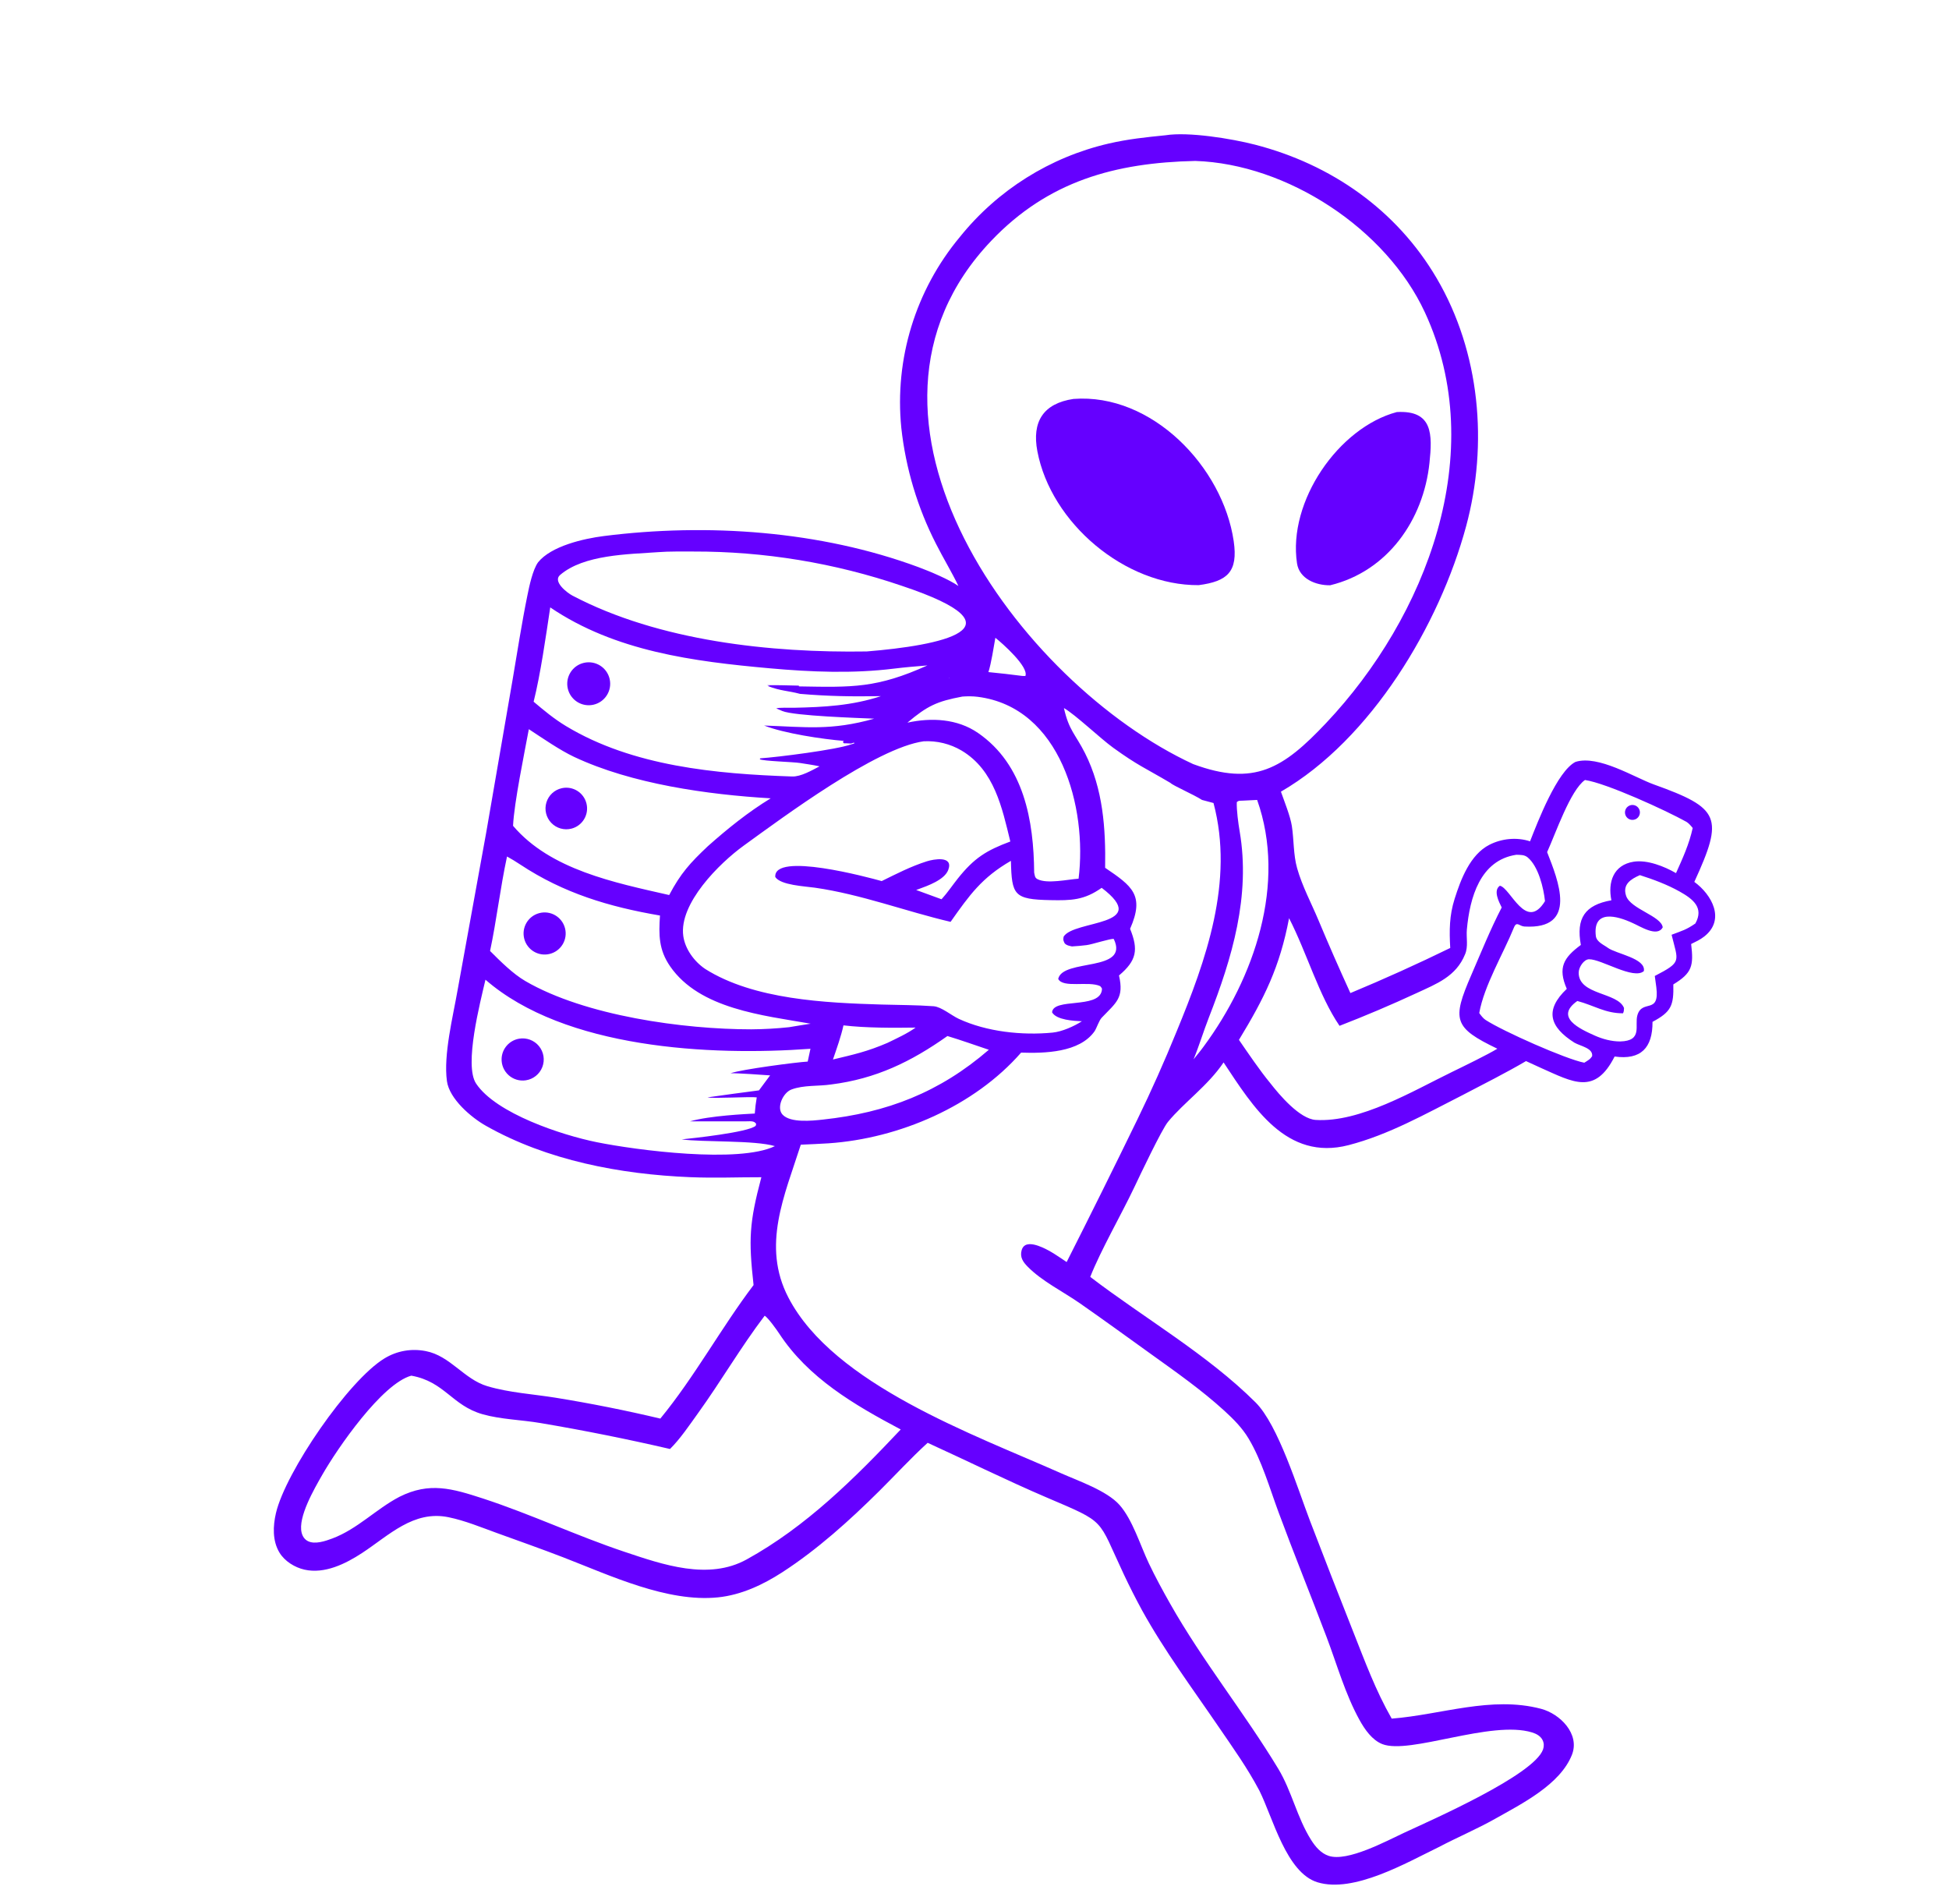
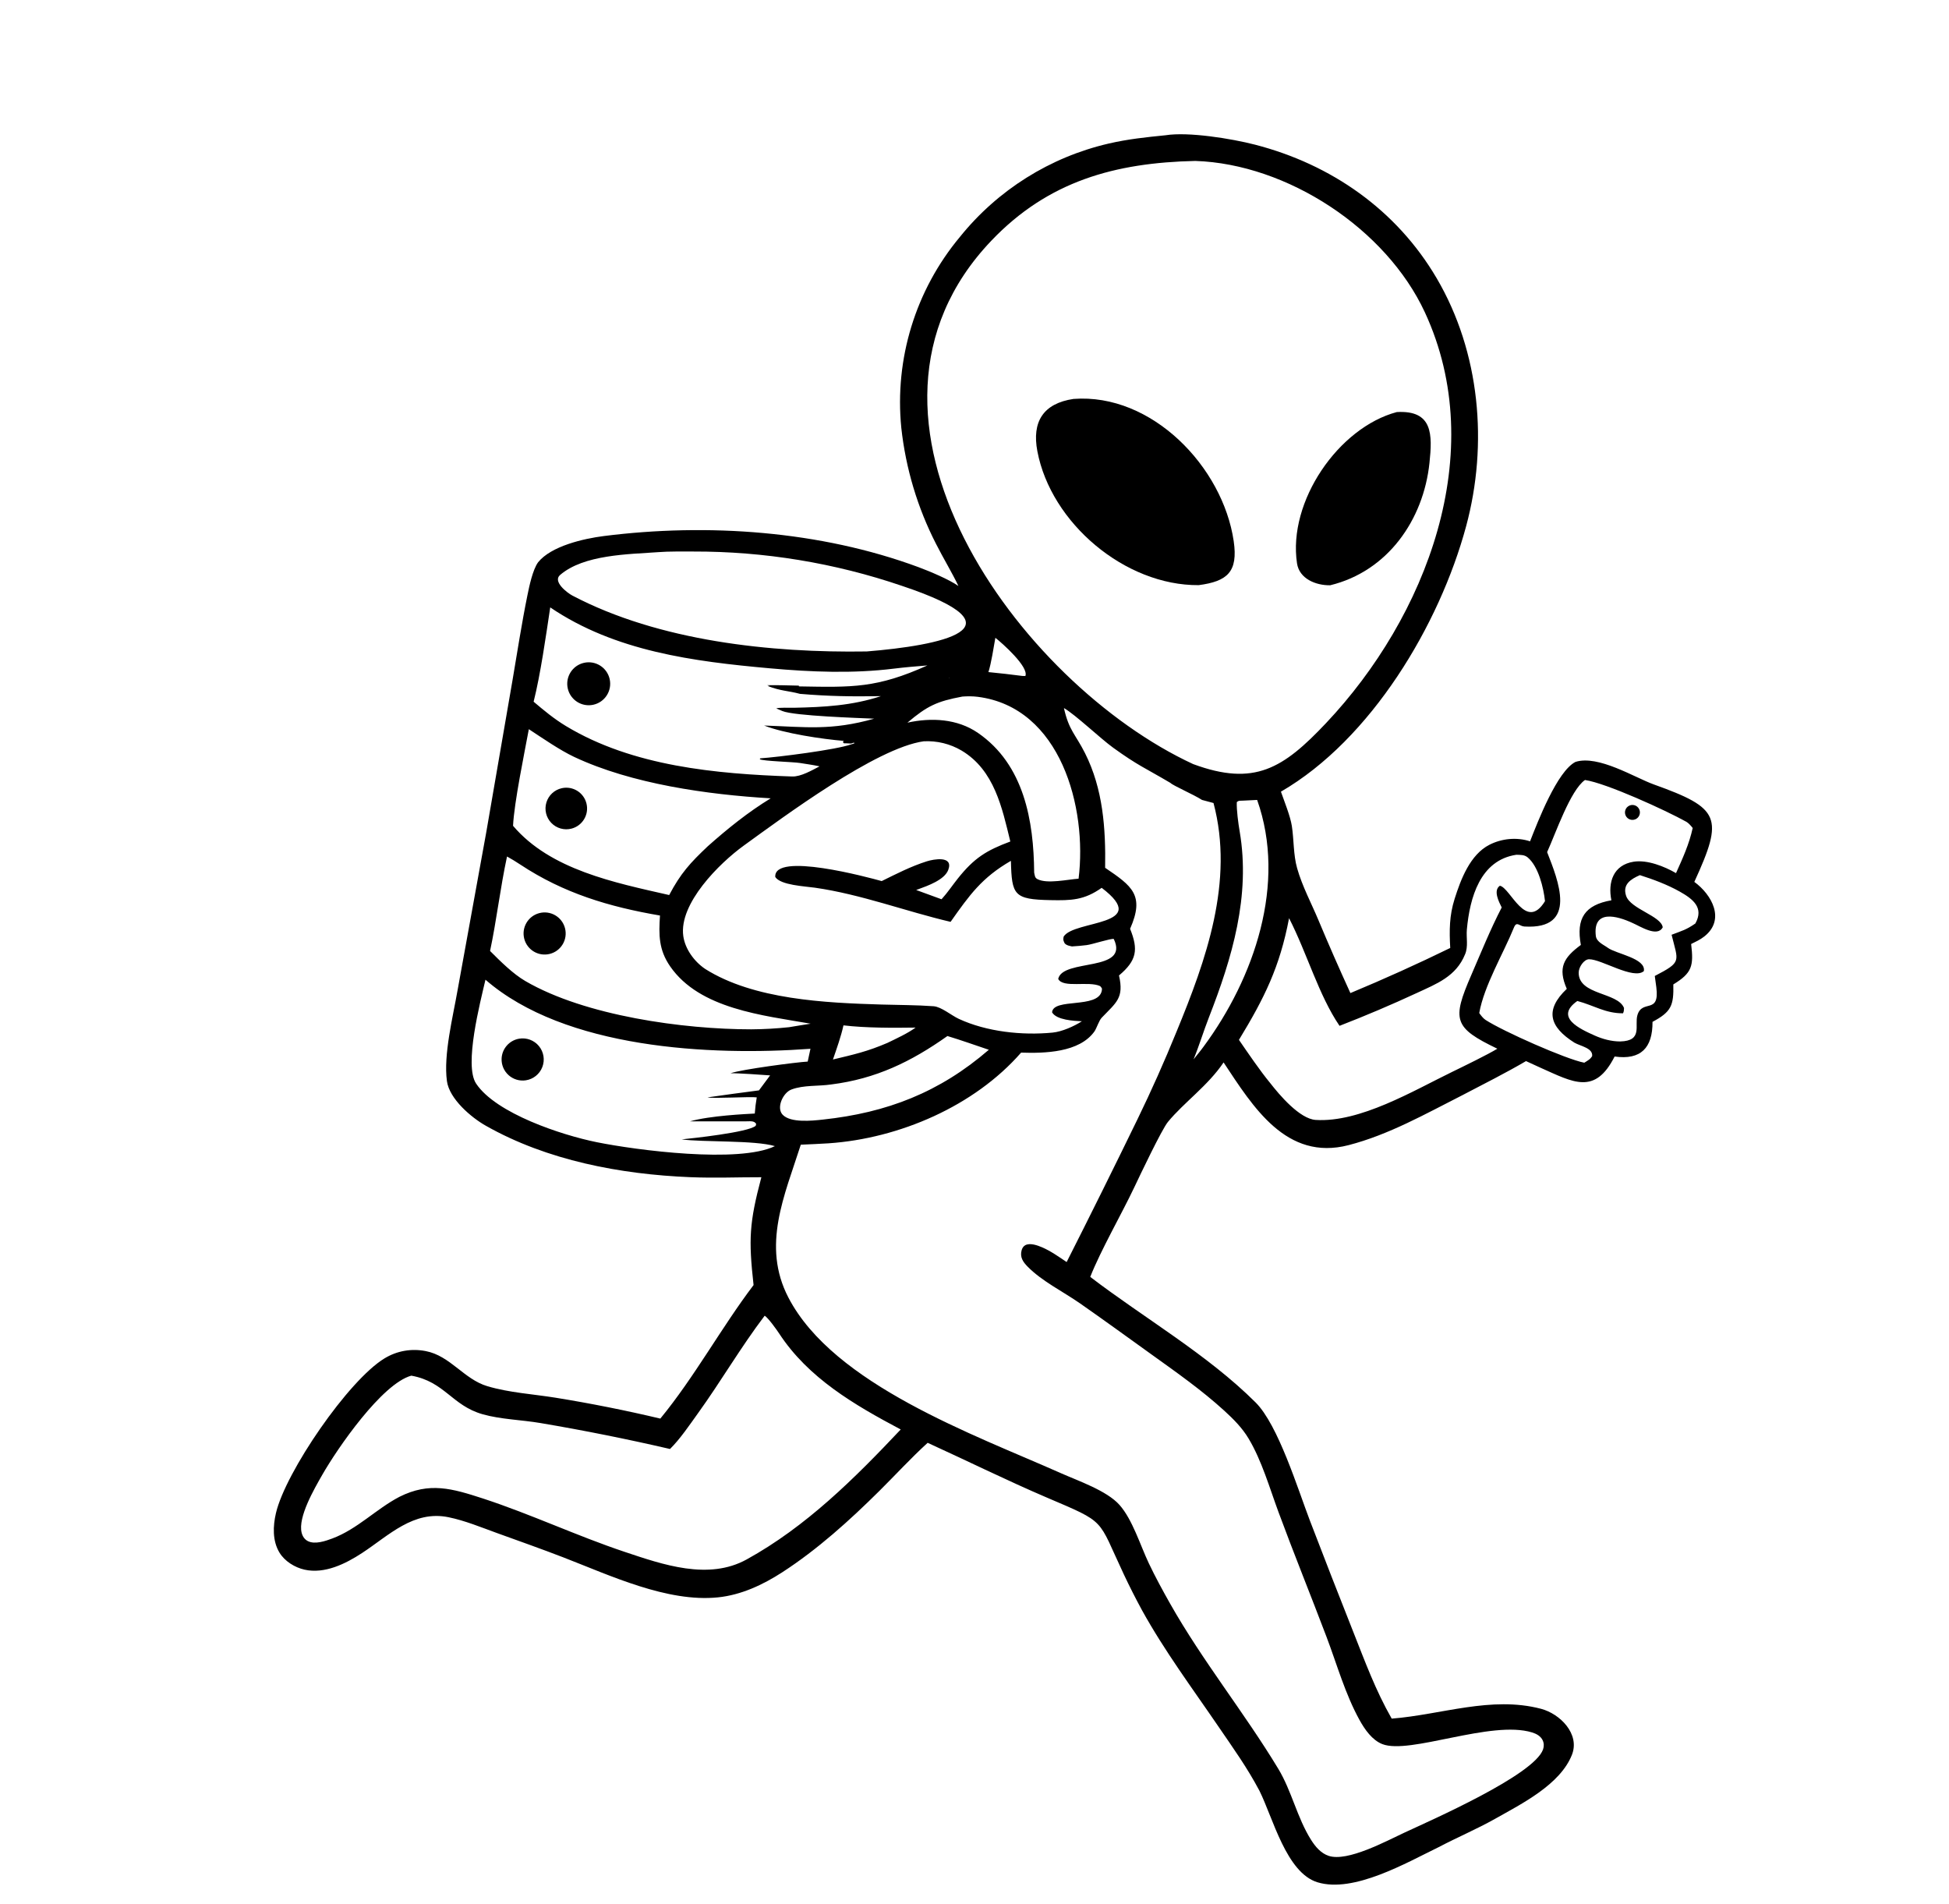
<svg xmlns="http://www.w3.org/2000/svg" width="510" height="498" viewBox="0 0 510 498" fill="none">
-   <path d="M304.99 35.389C310.965 34.436 322.252 36.267 328.361 37.84C348.307 42.978 365.434 54.897 375.95 72.814C387.305 92.162 389.441 116.202 383.647 137.679C376.676 163.518 358.788 193.441 335.183 207.136C336.086 209.713 337.637 213.529 338.039 216.107C338.599 219.695 338.411 223.62 339.429 227.189C340.788 231.954 343.119 236.251 345.005 240.76C347.709 247.226 350.45 253.459 353.363 259.831C362.187 256.159 370.9 252.224 379.487 248.03C379.231 243.441 379.239 239.59 380.637 235.167C382.244 230.084 384.687 223.611 389.738 221.03C392.988 219.37 396.928 218.996 400.373 220.126C402.403 214.958 407.451 201.816 412.252 199.35C418.214 197.449 427.785 203.458 432.715 205.228C450.111 211.472 451.122 213.799 443.359 230.741C447.956 234.09 451.561 240.626 445.957 245.03C444.895 245.864 443.732 246.399 442.527 246.994C443.211 252.718 442.787 254.568 437.863 257.565C437.995 263.087 437.329 264.74 432.418 267.361C432.457 274.148 429.387 277.402 422.501 276.431C417.35 286.592 411.689 283.178 403.231 279.421C401.933 278.845 400.609 278.222 399.318 277.628C394.154 280.66 387.995 283.764 382.605 286.579C372.987 291.457 363.407 296.894 352.898 299.615C336.55 303.848 327.85 289.529 320.179 277.976C316.098 284.058 309.743 288.503 305.612 293.547C303.985 295.533 298.26 307.588 296.799 310.675C293.516 317.609 288.032 327.118 285.287 334.092C299.292 344.8 315.994 354.411 328.558 366.942C334.471 372.84 339.581 389.533 342.77 397.869C346.492 407.578 350.268 417.265 354.098 426.93C357.242 434.857 359.936 442.25 364.172 449.666C377.176 448.644 390.2 443.679 403.216 447.088C408.258 448.409 413.466 453.695 411.337 459.117C408.276 466.915 398.238 471.924 391.276 475.85C386.458 478.566 381.33 480.727 376.438 483.3C367.962 487.417 354.235 495.366 344.772 492.492C336.585 490.007 333.108 475.63 329.546 468.51C326.298 462.396 322.811 457.569 318.928 451.88C312.063 441.822 304.737 431.987 298.841 421.323C297.146 418.208 295.543 415.043 294.034 411.834C287.074 397.063 289.729 398.579 273.857 391.797C263.716 387.463 252.839 382.102 242.742 377.501C238.348 381.505 234.324 385.906 230.104 390.092C222.335 397.798 213.891 405.426 204.679 411.387C199.629 414.655 193.929 417.32 187.879 417.938C174.587 419.298 159.626 412.192 147.429 407.484C141.661 405.258 135.836 403.204 130.022 401.102C125.894 399.609 121.665 397.851 117.357 396.969C108.189 395.092 101.777 401.726 94.744 406.334C90.445 409.151 84.96 411.877 79.669 410.686C77.126 410.113 74.497 408.485 73.131 406.229C71.261 403.142 71.415 399.267 72.212 395.872C74.737 385.119 91.172 361.125 100.626 355.404C103.903 353.422 107.637 352.775 111.402 353.502C117.852 354.749 121.385 360.856 127.515 362.683C133.287 364.404 139.513 364.751 145.447 365.712C154.624 367.199 163.743 369.018 172.788 371.165C181.758 360.256 188.776 347.322 197.188 336.227C195.86 324.222 196.057 319.961 199.229 308.015C192.85 308.002 187.206 308.268 180.603 307.999C162.364 307.256 143.169 303.628 127.146 294.551C123.337 292.418 117.592 287.539 116.951 282.873C116.007 276.004 118.515 266.05 119.723 259.143L127.242 217.753L134.117 177.933C135.374 170.561 136.516 163.097 138.006 155.781C138.506 153.326 139.379 149.122 140.793 147.133C144.218 142.865 152.714 140.923 158.019 140.251C185.107 136.825 214.636 138.869 240.338 148.389C243.326 149.496 248.395 151.633 250.792 153.322C249.133 149.822 246.75 145.914 244.946 142.326C240.086 132.839 237.003 122.543 235.847 111.946C234.045 93.904 239.576 75.894 251.194 61.973C261.067 49.71 274.768 41.114 290.105 37.561C295.213 36.385 299.787 35.913 304.99 35.389ZM289.183 227.053C296.243 231.84 299.593 234.215 295.713 243.015C297.924 248.485 297.451 251.318 292.811 255.225C294.164 261.15 292.103 262.281 288.283 266.282C287.583 267.015 287.011 268.889 286.425 269.814C282.465 275.448 273.249 275.607 267.195 275.41C254.945 289.431 235.302 297.87 216.843 299.139C214.413 299.284 211.981 299.404 209.548 299.498C205.3 312.814 199.233 325.91 206.311 339.514C218.171 362.308 255.049 375.407 277.492 385.397C282.123 387.459 289.627 390.01 292.952 393.764C296.348 397.599 298.375 404.306 300.61 409.016C302.307 412.59 304.222 416.103 306.167 419.546C314.675 434.598 325.554 448.013 334.476 462.767C338.021 468.628 339.415 475.598 343.057 481.368C344.18 483.148 345.61 484.879 347.666 485.568C352.595 487.222 362.825 481.664 367.468 479.509C374.48 476.241 401.424 464.454 403.774 457.721C404.05 456.929 404.034 456.084 403.67 455.322C403.148 454.228 402.036 453.632 400.925 453.287C390.229 449.971 368.89 459.151 361.706 456.329C359.04 455.282 357.11 452.485 355.769 450.06C352.005 443.252 349.877 435.572 347.132 428.323C343.003 417.418 338.605 406.605 334.563 395.67C332.214 389.319 330.202 382.221 326.723 376.388C325.054 373.59 322.737 371.265 320.344 369.083C314.445 363.705 307.873 359.086 301.4 354.439C295.151 349.952 288.924 345.423 282.615 341.022C278.204 337.945 272.716 335.267 268.94 331.447C267.692 330.184 266.828 328.934 267.337 327.102C267.481 326.585 267.789 326.074 268.272 325.808C269.523 325.118 271.491 325.838 272.678 326.347C274.976 327.333 277.043 328.818 279.113 330.204C285.388 317.802 291.566 305.351 297.646 292.852C301.294 285.35 304.693 277.73 307.837 270.003C315.596 251.185 322.995 230.62 317.541 210.102C314.532 209.297 317.541 210.102 314.532 209.297C312.275 207.845 307.01 205.589 306.258 204.837C299.516 200.858 297.737 200.294 291.303 195.646C287.881 193.175 281.483 187.048 278.401 185.257C279.705 191.133 281.392 192.043 283.921 197.063C288.64 206.434 289.351 216.76 289.183 227.053ZM283.104 267.207C281.031 267.117 276.442 266.891 275.297 264.864C275.628 261.018 287.307 263.995 288.297 259.267C288.458 258.493 288.288 258.541 287.888 258.014C284.896 256.589 278.165 258.621 276.902 256.126C278.083 250.708 295.633 254.436 291.444 245.68C290.738 245.471 285.741 247.126 284.316 247.284C283.019 247.428 281.883 247.56 280.496 247.626C279.694 247.428 279.142 247.396 278.588 246.803C278.213 245.973 278.168 246.001 278.324 245.062C281.035 240.648 301.562 242.407 288.279 232.293C283.683 235.541 280.314 235.621 274.898 235.515C265.285 235.328 264.749 234.217 264.528 225.233C256.9 229.636 253.684 234.193 248.742 241.196C237.078 238.471 225.346 233.992 213.242 232.26C210.521 231.871 204.308 231.61 202.872 229.471C202.349 222.815 227.225 229.564 230.717 230.528C234.612 228.616 238.325 226.689 242.547 225.35C244.218 224.821 249.573 223.771 248.133 227.603C247.153 230.211 242.8 231.744 240.264 232.67C240.088 232.735 239.91 232.798 239.731 232.857C241.936 233.682 244.147 234.49 246.364 235.281L246.512 235.124C247.796 233.735 249.407 231.398 250.628 229.868C254.924 224.479 258.108 222.51 264.373 220.174C262.234 211.414 260.222 201.515 251.622 196.381C248.63 194.617 245.186 193.773 241.718 193.953C229.271 195.666 204.947 213.787 194.639 221.235C188.274 225.833 177.609 236.391 178.799 244.916C179.271 248.299 181.649 251.575 184.524 253.515C197.253 261.565 216.057 262.397 230.704 262.832C235.363 262.97 239.719 262.945 244.293 263.274C246.315 263.42 248.946 265.675 250.888 266.577C258.181 269.961 267.463 270.947 275.417 270.174C277.928 269.93 281.038 268.523 283.104 267.207ZM104.516 391.634C112.383 387.682 118.337 389.459 126.405 392.081C138.908 396.169 150.961 401.855 163.412 406.019C173.477 409.386 185.364 413.538 195.375 408.02C210.948 399.435 223.615 386.825 235.694 374.01C223.545 367.573 211.513 360.553 203.892 348.913C203.232 347.906 200.991 344.774 200.095 344.246C193.851 352.461 188.674 361.4 182.644 369.766C180.441 372.823 177.987 376.489 175.322 379.118C164.11 376.52 152.822 374.258 141.475 372.338C136.534 371.489 131.067 371.384 126.298 370.032C118.256 367.754 116.363 361.493 107.626 359.931C99.951 362.035 88.312 378.893 84.291 385.944C82.229 389.561 77.924 396.939 78.929 401.017C79.16 401.955 79.678 402.77 80.556 403.218C82.397 404.158 85.139 403.212 86.953 402.534C93.537 400.072 98.392 394.838 104.516 391.634ZM202.771 299.875C197.486 298.292 183.886 298.88 178.382 298.111C180.962 297.846 195.768 296.289 197.744 294.556L197.872 294.062C197.315 293.161 196.327 293.398 194.823 293.398C191.814 293.398 194.071 293.398 180.531 293.398C185.796 291.894 195.337 291.468 197.505 291.35C197.622 289.76 197.757 288.694 198.021 287.121C196.462 286.875 186.603 287.485 185.151 287.121C187.238 286.797 196.505 285.553 198.6 285.289C199.562 283.975 200.533 282.667 201.515 281.368C199.94 281.252 192.749 280.741 191.169 280.81C194.108 279.781 208.426 277.916 211.354 277.752L212.074 274.406C185.883 276.327 147.809 274.405 127.032 256.332C125.657 262.283 121.376 278.689 124.579 283.503C129.796 291.346 147.035 297.002 156.129 298.842C166.65 300.97 193.359 304.433 202.771 299.875ZM312.768 42.108C291.843 42.573 274.303 47.345 259.396 62.988C215.407 109.147 266.886 178.952 312.212 199.918C328.277 205.853 335.809 201.036 346.99 189.196C373.204 161.437 389.876 118.465 372.852 81.725C362.729 59.875 336.863 42.89 312.768 42.108ZM139.635 183.597C142.308 185.854 144.944 188.067 148.119 189.982C165.556 200.498 187.372 202.491 207.305 203.163C209.563 203.239 212.497 201.522 214.457 200.509C212.726 200.121 210.844 199.886 209.387 199.639C207.61 199.338 199.615 199.155 198.804 198.642L198.959 198.41C203.326 198.129 218.98 196.157 222.742 194.751C223.169 194.661 223.236 194.604 223.642 194.43C223.19 194.053 221.745 193.973 221.026 193.868C215.158 193.4 205.145 191.876 199.953 189.831C210.832 190.203 217.483 191.224 228.752 188.034C224.841 187.861 207.817 187.325 204.709 186.031L203.133 185.358C203.691 185.071 206.857 185.202 207.71 185.183C215.609 185.012 222.935 184.635 230.525 182.139C222.952 182.27 216.863 182.178 209.345 181.546C206.134 180.685 204.381 180.841 200.871 179.478C203.49 179.433 206.511 179.536 209.137 179.592C223.088 179.839 229.401 180.082 242.678 174.106C239.766 174.34 236.805 174.583 233.906 174.943C223.163 176.276 212.182 175.827 201.407 174.856C181.467 173.061 160.963 170.433 143.981 158.922C142.85 166.413 141.447 176.41 139.635 183.597ZM414.748 204.081C410.925 206.745 407.08 218.04 404.839 222.949C407.665 230.202 413.121 243.269 398.882 242.416C397.565 242.337 396.869 240.903 396.147 242.703C393.382 249.509 388.346 257.885 387.079 265.055C387.511 265.667 388.098 266.446 388.716 266.847C393.324 269.843 409.784 277.142 414.568 278.053C415.445 277.488 416.101 277.191 416.624 276.319C416.855 274.216 413.604 273.732 411.983 272.809C405.484 268.698 404.099 264.312 409.984 258.725C407.577 253.173 409.152 250.57 413.665 247.239C412.381 240.244 414.715 236.78 421.658 235.553C420.685 230.818 422.18 226.305 427.47 225.464C431.032 224.898 435.516 226.683 438.566 228.447C440.323 224.535 442.013 220.867 442.933 216.638C442.531 216.133 441.851 215.341 441.311 215.038C435.915 212.019 420.311 204.897 414.748 204.081ZM424.707 265.123C420.059 265.145 417.177 263.081 412.745 261.9C406.696 266.155 413.403 269.208 417.342 270.965C419.383 271.876 421.727 272.495 423.961 272.489C429.96 272.346 427.663 268.319 428.469 265.598C429.729 261.345 434.323 265.531 433.417 258.332L433.013 255.357C440.189 251.628 439.146 251.655 437.411 244.574C440.208 243.498 441.154 243.326 443.625 241.628C445.933 237.505 443.024 235.226 439.496 233.253C436.253 231.44 432.648 230.096 429.111 228.972C426.658 230.045 424.523 231.441 425.51 234.392C426.664 237.842 434.678 239.641 435.091 242.624C433.691 245.335 429.138 242.323 427.224 241.509C423.102 239.588 416.752 237.851 417.586 244.903C417.771 246.473 419.742 247.247 420.694 247.965C422.816 249.567 430.765 250.718 430.15 254.082C427.487 256.445 419.038 250.933 415.803 250.983C414.479 251.004 413.103 253.029 413.097 254.482C413.072 260.412 423.32 259.556 424.965 263.744C424.918 264.414 424.956 264.513 424.707 265.123ZM251.833 182.25C245.157 183.502 242.654 184.686 237.448 189.076C243.715 187.709 250.495 188.039 255.901 191.757C267.981 200.064 270.505 214.793 270.613 228.304C270.795 229.097 270.751 229.656 271.507 230.038C274.043 231.322 279.414 230.092 282.235 229.903C284.545 211.333 277.561 185.073 255.846 182.316C254.553 182.152 253.132 182.151 251.833 182.25ZM239.585 268.86C233.716 268.948 226.535 268.971 220.712 268.278C220.084 271.166 218.924 274.395 217.959 277.212C223.49 275.888 226.945 275.131 232.21 272.868C234.597 271.712 237.475 270.398 239.585 268.86ZM215.298 292.934C232.101 291.134 245.863 285.807 258.751 274.665C255.27 273.5 251.413 272.119 247.916 271.07C238.401 277.803 229.214 282.26 217.509 283.739C214.097 284.246 210.348 283.85 207.096 285.062C204.904 285.879 203.081 289.815 204.776 291.636C206.842 293.857 212.556 293.234 215.298 292.934ZM312.322 277.171C313.138 276.146 314.174 274.911 314.924 273.869C328.205 255.912 336.728 231.182 328.96 209.297L325.418 209.474C324.476 209.541 324.179 209.38 323.636 209.875C323.551 211.922 324.024 215.414 324.387 217.532C327.274 234.412 322.404 250.661 316.328 266.225C314.925 269.819 313.784 273.623 312.322 277.171ZM134.251 216.067C144.038 227.592 160.846 230.935 175.108 234.182C178.105 228.49 180.63 225.742 185.207 221.418C190.394 216.814 195.731 212.5 201.671 208.877C185.194 207.906 165.315 205.134 150.227 198.032C146.498 196.277 141.927 193.111 138.382 190.785C137.229 197.008 134.525 210.068 134.251 216.067ZM251.936 171.487C249.999 172.138 248.982 172.515 247.176 173.51C255.859 167.978 254.355 177.757 247.5 177.412C255.107 170.987 247.764 177.59 248.337 177.457C250.275 176.68 246.008 174.309 245.328 171.739C244.57 171.268 252.817 171.442 251.936 171.487ZM258.642 175.848C261.601 176.133 264.554 176.469 267.501 176.854L268.311 176.876C269.272 174.513 262.304 168.318 260.46 166.874C260.014 169.379 259.387 173.524 258.642 175.848ZM172.699 239.542C159.38 237.26 147.504 233.718 136.166 226.219C135.103 225.516 133.787 224.699 132.674 224.097C130.903 232.33 129.92 240.903 128.236 248.815C130.935 251.505 134.198 254.785 137.488 256.698C153.132 265.798 178.884 269.321 196.6 269.317C199.904 269.294 203.205 269.106 206.49 268.757C208.355 268.456 210.267 268.115 212.128 267.843C199.643 265.652 183.093 264.008 175.372 252.861C172.348 248.494 172.365 244.594 172.699 239.542ZM396.787 223.642C387.287 225.064 384.602 234.898 383.838 243.192C383.643 245.314 384.246 247.661 383.364 249.695C381 255.513 375.934 257.395 370.69 259.832C364.06 262.904 357.333 265.761 350.518 268.4C345.074 260.413 342.02 249.413 337.313 240.237C334.878 253.062 330.844 261.144 324.198 272.073C326.623 275.589 329.637 280.056 332.352 283.343C334.765 286.453 340.089 292.763 344.289 293.022C355.873 293.738 369.74 285.44 379.957 280.469C383.195 278.893 389.292 275.928 391.817 274.388C380.362 268.892 379.907 266.849 384.983 255.14C387.536 249.251 389.962 243.215 392.954 237.431C392.19 235.896 390.683 232.98 392.479 231.747C395.272 232.308 399.303 243.875 404.284 235.78C403.916 232.31 402.567 226.678 399.746 224.33C398.886 223.615 397.892 223.685 396.787 223.642ZM172.288 144.462C164.324 145.03 152.764 145.095 146.555 150.443C144.564 152.159 148.398 155.104 149.786 155.834C172.459 167.745 201.758 170.846 226.797 170.448C245.765 168.907 269.337 164.406 235.995 153.28C218.404 147.283 199.94 144.248 181.355 144.301C178.687 144.31 174.889 144.242 172.288 144.462Z" fill="#6500FF" />
-   <path d="M280.894 104.377C301.437 102.81 319.985 122.188 322.827 141.584C324.007 149.64 321.169 152.105 313.663 153.1C294.419 153.245 275.02 136.893 271.448 118.056C269.987 110.35 272.979 105.566 280.894 104.377Z" fill="#6500FF" />
-   <path d="M365.503 107.815C374.978 107.27 374.829 113.726 374.054 121.111C372.487 136.039 363.109 149.482 348.067 153.132C344.265 153.183 339.998 151.412 339.393 147.399C336.948 131.187 350.259 111.871 365.503 107.815Z" fill="#6500FF" />
-   <path d="M135.835 271.768C137.791 271.433 139.775 272.174 141.032 273.709C142.29 275.244 142.626 277.336 141.912 279.188C141.198 281.039 139.544 282.364 137.582 282.657C135.958 282.9 134.311 282.406 133.088 281.311C131.864 280.216 131.193 278.633 131.256 276.992C131.356 274.387 133.266 272.208 135.835 271.768Z" fill="#6500FF" />
-   <path d="M152.812 173.423C155.847 172.738 158.861 174.649 159.535 177.686C160.209 180.723 158.288 183.729 155.249 184.393C152.225 185.053 149.236 183.144 148.565 180.122C147.894 177.1 149.793 174.105 152.812 173.423Z" fill="#6500FF" />
-   <path d="M141.082 238.92C144.038 238.124 147.076 239.891 147.846 242.854C148.616 245.816 146.823 248.839 143.854 249.584C140.92 250.319 137.943 248.553 137.182 245.626C136.421 242.699 138.162 239.705 141.082 238.92Z" fill="#6500FF" />
-   <path d="M147.003 206.226C149.9 205.582 152.778 207.379 153.472 210.265C154.166 213.151 152.418 216.06 149.545 216.803C147.642 217.296 145.621 216.723 144.259 215.305C142.897 213.887 142.406 211.845 142.975 209.963C143.544 208.081 145.083 206.652 147.003 206.226Z" fill="#6500FF" />
-   <path d="M426.317 210.807C426.954 210.501 427.706 210.562 428.285 210.967C428.864 211.373 429.178 212.059 429.108 212.762C429.037 213.465 428.593 214.075 427.945 214.357C426.969 214.783 425.833 214.348 425.389 213.381C424.945 212.414 425.358 211.269 426.317 210.807Z" fill="#6500FF" />
-   <path d="M200.764 179.278C203.382 179.233 206.404 179.336 209.03 179.392L209.237 181.346C206.027 180.485 204.274 180.642 200.764 179.278Z" fill="#6500FF" />
-   <path d="M220.919 193.668C221.638 193.774 223.083 193.854 223.534 194.231C223.129 194.404 223.062 194.461 222.634 194.551C222.09 194.481 221.373 194.487 220.809 194.472L220.558 194.135L220.919 193.668Z" fill="#6500FF" />
+   <path d="M304.99 35.389C310.965 34.436 322.252 36.267 328.361 37.84C348.307 42.978 365.434 54.897 375.95 72.814C387.305 92.162 389.441 116.202 383.647 137.679C376.676 163.518 358.788 193.441 335.183 207.136C336.086 209.713 337.637 213.529 338.039 216.107C338.599 219.695 338.411 223.62 339.429 227.189C340.788 231.954 343.119 236.251 345.005 240.76C347.709 247.226 350.45 253.459 353.363 259.831C362.187 256.159 370.9 252.224 379.487 248.03C379.231 243.441 379.239 239.59 380.637 235.167C382.244 230.084 384.687 223.611 389.738 221.03C392.988 219.37 396.928 218.996 400.373 220.126C402.403 214.958 407.451 201.816 412.252 199.35C418.214 197.449 427.785 203.458 432.715 205.228C450.111 211.472 451.122 213.799 443.359 230.741C447.956 234.09 451.561 240.626 445.957 245.03C444.895 245.864 443.732 246.399 442.527 246.994C443.211 252.718 442.787 254.568 437.863 257.565C437.995 263.087 437.329 264.74 432.418 267.361C432.457 274.148 429.387 277.402 422.501 276.431C417.35 286.592 411.689 283.178 403.231 279.421C401.933 278.845 400.609 278.222 399.318 277.628C394.154 280.66 387.995 283.764 382.605 286.579C372.987 291.457 363.407 296.894 352.898 299.615C336.55 303.848 327.85 289.529 320.179 277.976C316.098 284.058 309.743 288.503 305.612 293.547C303.985 295.533 298.26 307.588 296.799 310.675C293.516 317.609 288.032 327.118 285.287 334.092C299.292 344.8 315.994 354.411 328.558 366.942C334.471 372.84 339.581 389.533 342.77 397.869C346.492 407.578 350.268 417.265 354.098 426.93C357.242 434.857 359.936 442.25 364.172 449.666C377.176 448.644 390.2 443.679 403.216 447.088C408.258 448.409 413.466 453.695 411.337 459.117C408.276 466.915 398.238 471.924 391.276 475.85C386.458 478.566 381.33 480.727 376.438 483.3C367.962 487.417 354.235 495.366 344.772 492.492C336.585 490.007 333.108 475.63 329.546 468.51C326.298 462.396 322.811 457.569 318.928 451.88C312.063 441.822 304.737 431.987 298.841 421.323C297.146 418.208 295.543 415.043 294.034 411.834C287.074 397.063 289.729 398.579 273.857 391.797C263.716 387.463 252.839 382.102 242.742 377.501C238.348 381.505 234.324 385.906 230.104 390.092C222.335 397.798 213.891 405.426 204.679 411.387C199.629 414.655 193.929 417.32 187.879 417.938C174.587 419.298 159.626 412.192 147.429 407.484C141.661 405.258 135.836 403.204 130.022 401.102C125.894 399.609 121.665 397.851 117.357 396.969C108.189 395.092 101.777 401.726 94.744 406.334C90.445 409.151 84.96 411.877 79.669 410.686C77.126 410.113 74.497 408.485 73.131 406.229C71.261 403.142 71.415 399.267 72.212 395.872C74.737 385.119 91.172 361.125 100.626 355.404C103.903 353.422 107.637 352.775 111.402 353.502C117.852 354.749 121.385 360.856 127.515 362.683C133.287 364.404 139.513 364.751 145.447 365.712C154.624 367.199 163.743 369.018 172.788 371.165C181.758 360.256 188.776 347.322 197.188 336.227C195.86 324.222 196.057 319.961 199.229 308.015C192.85 308.002 187.206 308.268 180.603 307.999C162.364 307.256 143.169 303.628 127.146 294.551C123.337 292.418 117.592 287.539 116.951 282.873C116.007 276.004 118.515 266.05 119.723 259.143L127.242 217.753L134.117 177.933C135.374 170.561 136.516 163.097 138.006 155.781C138.506 153.326 139.379 149.122 140.793 147.133C144.218 142.865 152.714 140.923 158.019 140.251C185.107 136.825 214.636 138.869 240.338 148.389C243.326 149.496 248.395 151.633 250.792 153.322C249.133 149.822 246.75 145.914 244.946 142.326C240.086 132.839 237.003 122.543 235.847 111.946C234.045 93.904 239.576 75.894 251.194 61.973C261.067 49.71 274.768 41.114 290.105 37.561C295.213 36.385 299.787 35.913 304.99 35.389ZM289.183 227.053C296.243 231.84 299.593 234.215 295.713 243.015C297.924 248.485 297.451 251.318 292.811 255.225C294.164 261.15 292.103 262.281 288.283 266.282C287.583 267.015 287.011 268.889 286.425 269.814C282.465 275.448 273.249 275.607 267.195 275.41C254.945 289.431 235.302 297.87 216.843 299.139C214.413 299.284 211.981 299.404 209.548 299.498C205.3 312.814 199.233 325.91 206.311 339.514C218.171 362.308 255.049 375.407 277.492 385.397C282.123 387.459 289.627 390.01 292.952 393.764C296.348 397.599 298.375 404.306 300.61 409.016C302.307 412.59 304.222 416.103 306.167 419.546C314.675 434.598 325.554 448.013 334.476 462.767C338.021 468.628 339.415 475.598 343.057 481.368C344.18 483.148 345.61 484.879 347.666 485.568C352.595 487.222 362.825 481.664 367.468 479.509C374.48 476.241 401.424 464.454 403.774 457.721C404.05 456.929 404.034 456.084 403.67 455.322C403.148 454.228 402.036 453.632 400.925 453.287C390.229 449.971 368.89 459.151 361.706 456.329C359.04 455.282 357.11 452.485 355.769 450.06C352.005 443.252 349.877 435.572 347.132 428.323C343.003 417.418 338.605 406.605 334.563 395.67C332.214 389.319 330.202 382.221 326.723 376.388C325.054 373.59 322.737 371.265 320.344 369.083C314.445 363.705 307.873 359.086 301.4 354.439C295.151 349.952 288.924 345.423 282.615 341.022C278.204 337.945 272.716 335.267 268.94 331.447C267.692 330.184 266.828 328.934 267.337 327.102C267.481 326.585 267.789 326.074 268.272 325.808C269.523 325.118 271.491 325.838 272.678 326.347C274.976 327.333 277.043 328.818 279.113 330.204C285.388 317.802 291.566 305.351 297.646 292.852C301.294 285.35 304.693 277.73 307.837 270.003C315.596 251.185 322.995 230.62 317.541 210.102C314.532 209.297 317.541 210.102 314.532 209.297C312.275 207.845 307.01 205.589 306.258 204.837C299.516 200.858 297.737 200.294 291.303 195.646C287.881 193.175 281.483 187.048 278.401 185.257C279.705 191.133 281.392 192.043 283.921 197.063C288.64 206.434 289.351 216.76 289.183 227.053ZM283.104 267.207C281.031 267.117 276.442 266.891 275.297 264.864C275.628 261.018 287.307 263.995 288.297 259.267C288.458 258.493 288.288 258.541 287.888 258.014C284.896 256.589 278.165 258.621 276.902 256.126C278.083 250.708 295.633 254.436 291.444 245.68C290.738 245.471 285.741 247.126 284.316 247.284C283.019 247.428 281.883 247.56 280.496 247.626C279.694 247.428 279.142 247.396 278.588 246.803C278.213 245.973 278.168 246.001 278.324 245.062C281.035 240.648 301.562 242.407 288.279 232.293C283.683 235.541 280.314 235.621 274.898 235.515C265.285 235.328 264.749 234.217 264.528 225.233C256.9 229.636 253.684 234.193 248.742 241.196C237.078 238.471 225.346 233.992 213.242 232.26C210.521 231.871 204.308 231.61 202.872 229.471C202.349 222.815 227.225 229.564 230.717 230.528C234.612 228.616 238.325 226.689 242.547 225.35C244.218 224.821 249.573 223.771 248.133 227.603C247.153 230.211 242.8 231.744 240.264 232.67C240.088 232.735 239.91 232.798 239.731 232.857C241.936 233.682 244.147 234.49 246.364 235.281L246.512 235.124C247.796 233.735 249.407 231.398 250.628 229.868C254.924 224.479 258.108 222.51 264.373 220.174C262.234 211.414 260.222 201.515 251.622 196.381C248.63 194.617 245.186 193.773 241.718 193.953C229.271 195.666 204.947 213.787 194.639 221.235C188.274 225.833 177.609 236.391 178.799 244.916C179.271 248.299 181.649 251.575 184.524 253.515C197.253 261.565 216.057 262.397 230.704 262.832C235.363 262.97 239.719 262.945 244.293 263.274C246.315 263.42 248.946 265.675 250.888 266.577C258.181 269.961 267.463 270.947 275.417 270.174C277.928 269.93 281.038 268.523 283.104 267.207ZM104.516 391.634C112.383 387.682 118.337 389.459 126.405 392.081C138.908 396.169 150.961 401.855 163.412 406.019C173.477 409.386 185.364 413.538 195.375 408.02C210.948 399.435 223.615 386.825 235.694 374.01C223.545 367.573 211.513 360.553 203.892 348.913C203.232 347.906 200.991 344.774 200.095 344.246C193.851 352.461 188.674 361.4 182.644 369.766C180.441 372.823 177.987 376.489 175.322 379.118C164.11 376.52 152.822 374.258 141.475 372.338C136.534 371.489 131.067 371.384 126.298 370.032C118.256 367.754 116.363 361.493 107.626 359.931C99.951 362.035 88.312 378.893 84.291 385.944C82.229 389.561 77.924 396.939 78.929 401.017C79.16 401.955 79.678 402.77 80.556 403.218C82.397 404.158 85.139 403.212 86.953 402.534C93.537 400.072 98.392 394.838 104.516 391.634ZM202.771 299.875C197.486 298.292 183.886 298.88 178.382 298.111C180.962 297.846 195.768 296.289 197.744 294.556L197.872 294.062C197.315 293.161 196.327 293.398 194.823 293.398C191.814 293.398 194.071 293.398 180.531 293.398C185.796 291.894 195.337 291.468 197.505 291.35C197.622 289.76 197.757 288.694 198.021 287.121C196.462 286.875 186.603 287.485 185.151 287.121C187.238 286.797 196.505 285.553 198.6 285.289C199.562 283.975 200.533 282.667 201.515 281.368C199.94 281.252 192.749 280.741 191.169 280.81C194.108 279.781 208.426 277.916 211.354 277.752L212.074 274.406C185.883 276.327 147.809 274.405 127.032 256.332C125.657 262.283 121.376 278.689 124.579 283.503C129.796 291.346 147.035 297.002 156.129 298.842C166.65 300.97 193.359 304.433 202.771 299.875ZM312.768 42.108C291.843 42.573 274.303 47.345 259.396 62.988C215.407 109.147 266.886 178.952 312.212 199.918C328.277 205.853 335.809 201.036 346.99 189.196C373.204 161.437 389.876 118.465 372.852 81.725C362.729 59.875 336.863 42.89 312.768 42.108ZM139.635 183.597C142.308 185.854 144.944 188.067 148.119 189.982C165.556 200.498 187.372 202.491 207.305 203.163C209.563 203.239 212.497 201.522 214.457 200.509C212.726 200.121 210.844 199.886 209.387 199.639C207.61 199.338 199.615 199.155 198.804 198.642L198.959 198.41C203.326 198.129 218.98 196.157 222.742 194.751C223.169 194.661 223.236 194.604 223.642 194.43C223.19 194.053 221.745 193.973 221.026 193.868C215.158 193.4 205.145 191.876 199.953 189.831C210.832 190.203 217.483 191.224 228.752 188.034C224.841 187.861 207.817 187.325 204.709 186.031L203.133 185.358C203.691 185.071 206.857 185.202 207.71 185.183C215.609 185.012 222.935 184.635 230.525 182.139C222.952 182.27 216.863 182.178 209.345 181.546C206.134 180.685 204.381 180.841 200.871 179.478C203.49 179.433 206.511 179.536 209.137 179.592C223.088 179.839 229.401 180.082 242.678 174.106C239.766 174.34 236.805 174.583 233.906 174.943C223.163 176.276 212.182 175.827 201.407 174.856C181.467 173.061 160.963 170.433 143.981 158.922C142.85 166.413 141.447 176.41 139.635 183.597ZM414.748 204.081C410.925 206.745 407.08 218.04 404.839 222.949C407.665 230.202 413.121 243.269 398.882 242.416C397.565 242.337 396.869 240.903 396.147 242.703C393.382 249.509 388.346 257.885 387.079 265.055C387.511 265.667 388.098 266.446 388.716 266.847C393.324 269.843 409.784 277.142 414.568 278.053C415.445 277.488 416.101 277.191 416.624 276.319C416.855 274.216 413.604 273.732 411.983 272.809C405.484 268.698 404.099 264.312 409.984 258.725C407.577 253.173 409.152 250.57 413.665 247.239C412.381 240.244 414.715 236.78 421.658 235.553C420.685 230.818 422.18 226.305 427.47 225.464C431.032 224.898 435.516 226.683 438.566 228.447C440.323 224.535 442.013 220.867 442.933 216.638C442.531 216.133 441.851 215.341 441.311 215.038C435.915 212.019 420.311 204.897 414.748 204.081ZM424.707 265.123C420.059 265.145 417.177 263.081 412.745 261.9C406.696 266.155 413.403 269.208 417.342 270.965C419.383 271.876 421.727 272.495 423.961 272.489C429.96 272.346 427.663 268.319 428.469 265.598C429.729 261.345 434.323 265.531 433.417 258.332L433.013 255.357C440.189 251.628 439.146 251.655 437.411 244.574C440.208 243.498 441.154 243.326 443.625 241.628C445.933 237.505 443.024 235.226 439.496 233.253C436.253 231.44 432.648 230.096 429.111 228.972C426.658 230.045 424.523 231.441 425.51 234.392C426.664 237.842 434.678 239.641 435.091 242.624C433.691 245.335 429.138 242.323 427.224 241.509C423.102 239.588 416.752 237.851 417.586 244.903C417.771 246.473 419.742 247.247 420.694 247.965C422.816 249.567 430.765 250.718 430.15 254.082C427.487 256.445 419.038 250.933 415.803 250.983C414.479 251.004 413.103 253.029 413.097 254.482C413.072 260.412 423.32 259.556 424.965 263.744C424.918 264.414 424.956 264.513 424.707 265.123ZM251.833 182.25C245.157 183.502 242.654 184.686 237.448 189.076C243.715 187.709 250.495 188.039 255.901 191.757C267.981 200.064 270.505 214.793 270.613 228.304C270.795 229.097 270.751 229.656 271.507 230.038C274.043 231.322 279.414 230.092 282.235 229.903C284.545 211.333 277.561 185.073 255.846 182.316C254.553 182.152 253.132 182.151 251.833 182.25ZM239.585 268.86C233.716 268.948 226.535 268.971 220.712 268.278C220.084 271.166 218.924 274.395 217.959 277.212C223.49 275.888 226.945 275.131 232.21 272.868C234.597 271.712 237.475 270.398 239.585 268.86ZM215.298 292.934C232.101 291.134 245.863 285.807 258.751 274.665C255.27 273.5 251.413 272.119 247.916 271.07C238.401 277.803 229.214 282.26 217.509 283.739C214.097 284.246 210.348 283.85 207.096 285.062C204.904 285.879 203.081 289.815 204.776 291.636C206.842 293.857 212.556 293.234 215.298 292.934ZM312.322 277.171C313.138 276.146 314.174 274.911 314.924 273.869C328.205 255.912 336.728 231.182 328.96 209.297L325.418 209.474C324.476 209.541 324.179 209.38 323.636 209.875C323.551 211.922 324.024 215.414 324.387 217.532C327.274 234.412 322.404 250.661 316.328 266.225C314.925 269.819 313.784 273.623 312.322 277.171ZM134.251 216.067C144.038 227.592 160.846 230.935 175.108 234.182C178.105 228.49 180.63 225.742 185.207 221.418C190.394 216.814 195.731 212.5 201.671 208.877C185.194 207.906 165.315 205.134 150.227 198.032C146.498 196.277 141.927 193.111 138.382 190.785C137.229 197.008 134.525 210.068 134.251 216.067ZM251.936 171.487C249.999 172.138 248.982 172.515 247.176 173.51C255.859 167.978 254.355 177.757 247.5 177.412C255.107 170.987 247.764 177.59 248.337 177.457C250.275 176.68 246.008 174.309 245.328 171.739C244.57 171.268 252.817 171.442 251.936 171.487ZM258.642 175.848C261.601 176.133 264.554 176.469 267.501 176.854L268.311 176.876C269.272 174.513 262.304 168.318 260.46 166.874C260.014 169.379 259.387 173.524 258.642 175.848ZM172.699 239.542C159.38 237.26 147.504 233.718 136.166 226.219C135.103 225.516 133.787 224.699 132.674 224.097C130.903 232.33 129.92 240.903 128.236 248.815C130.935 251.505 134.198 254.785 137.488 256.698C153.132 265.798 178.884 269.321 196.6 269.317C199.904 269.294 203.205 269.106 206.49 268.757C208.355 268.456 210.267 268.115 212.128 267.843C199.643 265.652 183.093 264.008 175.372 252.861C172.348 248.494 172.365 244.594 172.699 239.542ZM396.787 223.642C387.287 225.064 384.602 234.898 383.838 243.192C383.643 245.314 384.246 247.661 383.364 249.695C381 255.513 375.934 257.395 370.69 259.832C364.06 262.904 357.333 265.761 350.518 268.4C345.074 260.413 342.02 249.413 337.313 240.237C334.878 253.062 330.844 261.144 324.198 272.073C326.623 275.589 329.637 280.056 332.352 283.343C334.765 286.453 340.089 292.763 344.289 293.022C355.873 293.738 369.74 285.44 379.957 280.469C383.195 278.893 389.292 275.928 391.817 274.388C380.362 268.892 379.907 266.849 384.983 255.14C387.536 249.251 389.962 243.215 392.954 237.431C392.19 235.896 390.683 232.98 392.479 231.747C395.272 232.308 399.303 243.875 404.284 235.78C403.916 232.31 402.567 226.678 399.746 224.33C398.886 223.615 397.892 223.685 396.787 223.642ZM172.288 144.462C164.324 145.03 152.764 145.095 146.555 150.443C144.564 152.159 148.398 155.104 149.786 155.834C172.459 167.745 201.758 170.846 226.797 170.448C245.765 168.907 269.337 164.406 235.995 153.28C218.404 147.283 199.94 144.248 181.355 144.301C178.687 144.31 174.889 144.242 172.288 144.462Z" fill="currentColor" />
+   <path d="M280.894 104.377C301.437 102.81 319.985 122.188 322.827 141.584C324.007 149.64 321.169 152.105 313.663 153.1C294.419 153.245 275.02 136.893 271.448 118.056C269.987 110.35 272.979 105.566 280.894 104.377Z" fill="currentColor" />
+   <path d="M365.503 107.815C374.978 107.27 374.829 113.726 374.054 121.111C372.487 136.039 363.109 149.482 348.067 153.132C344.265 153.183 339.998 151.412 339.393 147.399C336.948 131.187 350.259 111.871 365.503 107.815Z" fill="currentColor" />
+   <path d="M135.835 271.768C137.791 271.433 139.775 272.174 141.032 273.709C142.29 275.244 142.626 277.336 141.912 279.188C141.198 281.039 139.544 282.364 137.582 282.657C135.958 282.9 134.311 282.406 133.088 281.311C131.864 280.216 131.193 278.633 131.256 276.992C131.356 274.387 133.266 272.208 135.835 271.768Z" fill="currentColor" />
+   <path d="M152.812 173.423C155.847 172.738 158.861 174.649 159.535 177.686C160.209 180.723 158.288 183.729 155.249 184.393C152.225 185.053 149.236 183.144 148.565 180.122C147.894 177.1 149.793 174.105 152.812 173.423Z" fill="currentColor" />
+   <path d="M141.082 238.92C144.038 238.124 147.076 239.891 147.846 242.854C148.616 245.816 146.823 248.839 143.854 249.584C140.92 250.319 137.943 248.553 137.182 245.626C136.421 242.699 138.162 239.705 141.082 238.92Z" fill="currentColor" />
+   <path d="M147.003 206.226C149.9 205.582 152.778 207.379 153.472 210.265C154.166 213.151 152.418 216.06 149.545 216.803C147.642 217.296 145.621 216.723 144.259 215.305C142.897 213.887 142.406 211.845 142.975 209.963C143.544 208.081 145.083 206.652 147.003 206.226Z" fill="currentColor" />
+   <path d="M426.317 210.807C426.954 210.501 427.706 210.562 428.285 210.967C428.864 211.373 429.178 212.059 429.108 212.762C429.037 213.465 428.593 214.075 427.945 214.357C426.969 214.783 425.833 214.348 425.389 213.381C424.945 212.414 425.358 211.269 426.317 210.807Z" fill="currentColor" />
+   <path d="M200.764 179.278C203.382 179.233 206.404 179.336 209.03 179.392L209.237 181.346C206.027 180.485 204.274 180.642 200.764 179.278Z" fill="currentColor" />
+   <path d="M220.919 193.668C221.638 193.774 223.083 193.854 223.534 194.231C223.129 194.404 223.062 194.461 222.634 194.551C222.09 194.481 221.373 194.487 220.809 194.472L220.558 194.135L220.919 193.668Z" fill="currentColor" />
</svg>
